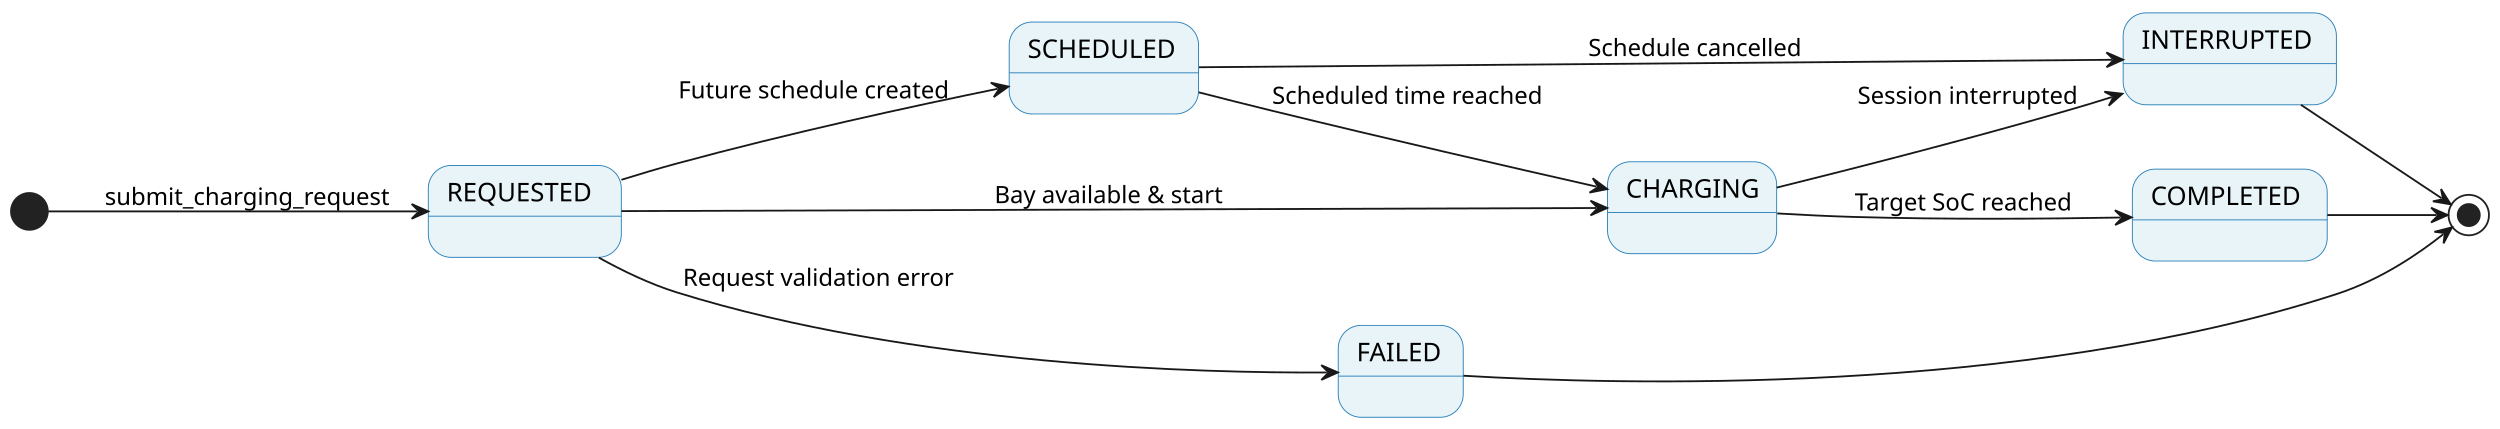
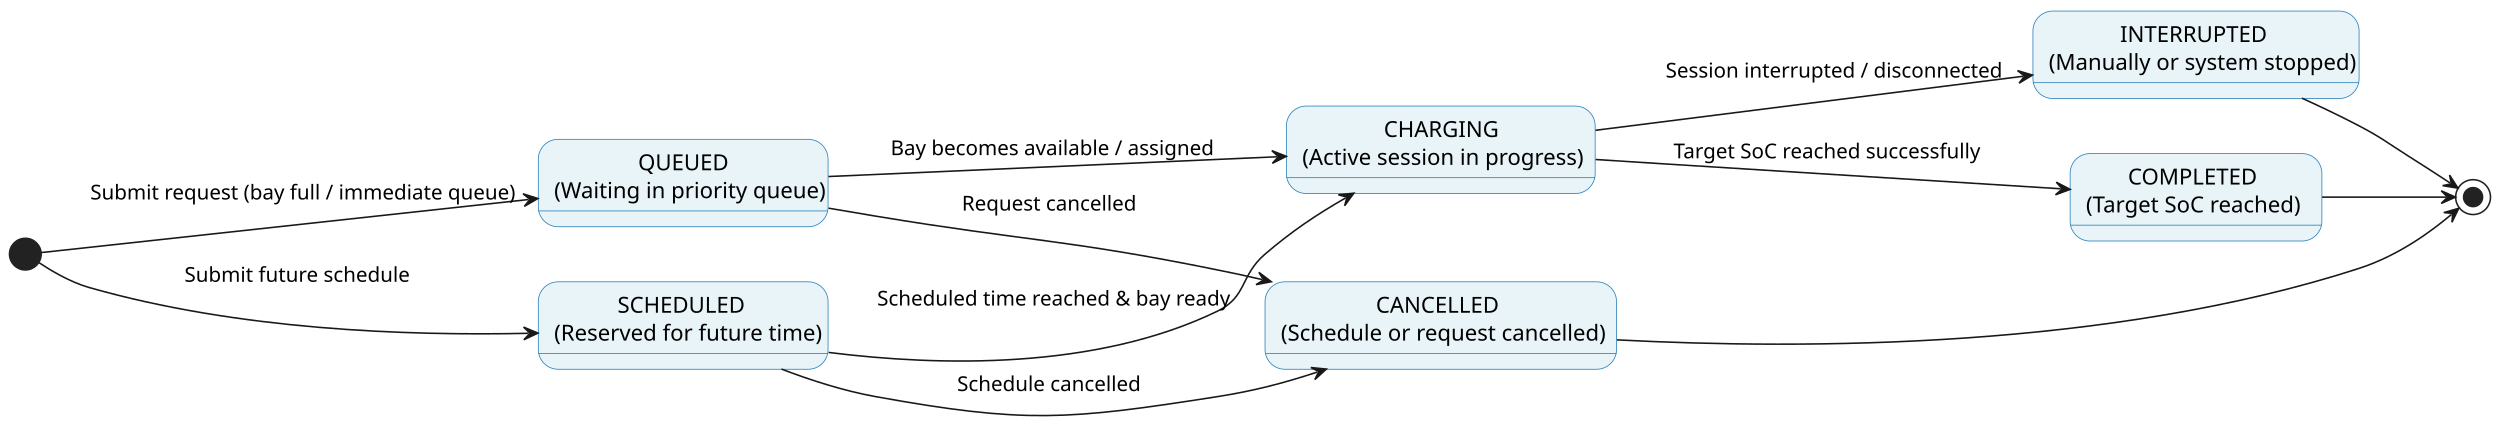
- <svg xmlns="http://www.w3.org/2000/svg" contentStyleType="text/css" height="233px" preserveAspectRatio="none" style="width:1360px;height:233px;background:#FFFFFF;" version="1.1" viewBox="0 0 1360 233" width="1360px" zoomAndPan="magnify">
+ <svg xmlns="http://www.w3.org/2000/svg" contentStyleType="text/css" height="274px" preserveAspectRatio="none" style="width:1579px;height:274px;background:#FFFFFF;" version="1.1" viewBox="0 0 1579 274" width="1579px" zoomAndPan="magnify">
  <defs />
  <g>
-     <ellipse cx="16" cy="115" fill="#222222" rx="10" ry="10" style="stroke:#222222;stroke-width:1.0;" />
-     <g id="REQUESTED">
-       <rect fill="#E8F4F8" height="50" rx="12.5" ry="12.5" style="stroke:#2980B9;stroke-width:0.5;" width="105" x="233" y="90" />
-       <line style="stroke:#2980B9;stroke-width:0.5;" x1="233" x2="338" y1="117.609" y2="117.609" />
-       <text fill="#000000" font-family="sans-serif" font-size="14" lengthAdjust="spacing" textLength="85" x="243" y="109.533">REQUESTED</text>
+     <ellipse cx="16" cy="160.5" fill="#222222" rx="10" ry="10" style="stroke:#222222;stroke-width:1.0;" />
+     <g id="QUEUED">
+       <rect fill="#E8F4F8" height="55.219" rx="12.5" ry="12.5" style="stroke:#2980B9;stroke-width:0.5;" width="183" x="340" y="88" />
+       <line style="stroke:#2980B9;stroke-width:0.5;" x1="340" x2="523" y1="133.219" y2="133.219" />
+       <text fill="#000000" font-family="sans-serif" font-size="14" lengthAdjust="spacing" textLength="57" x="403" y="107.533">QUEUED</text>
+       <text fill="#000000" font-family="sans-serif" font-size="14" lengthAdjust="spacing" textLength="163" x="350" y="125.143">(Waiting in priority queue)</text>
    </g>
    <g id="SCHEDULED">
-       <rect fill="#E8F4F8" height="50" rx="12.5" ry="12.5" style="stroke:#2980B9;stroke-width:0.5;" width="103" x="549" y="12" />
-       <line style="stroke:#2980B9;stroke-width:0.5;" x1="549" x2="652" y1="39.609" y2="39.609" />
-       <text fill="#000000" font-family="sans-serif" font-size="14" lengthAdjust="spacing" textLength="83" x="559" y="31.533">SCHEDULED</text>
+       <rect fill="#E8F4F8" height="55.219" rx="12.5" ry="12.5" style="stroke:#2980B9;stroke-width:0.5;" width="183" x="340" y="178" />
+       <line style="stroke:#2980B9;stroke-width:0.5;" x1="340" x2="523" y1="223.219" y2="223.219" />
+       <text fill="#000000" font-family="sans-serif" font-size="14" lengthAdjust="spacing" textLength="83" x="390" y="197.533">SCHEDULED</text>
+       <text fill="#000000" font-family="sans-serif" font-size="14" lengthAdjust="spacing" textLength="163" x="350" y="215.143">(Reserved for future time)</text>
    </g>
    <g id="CHARGING">
-       <rect fill="#E8F4F8" height="50" rx="12.5" ry="12.5" style="stroke:#2980B9;stroke-width:0.5;" width="92" x="874.5" y="88" />
-       <line style="stroke:#2980B9;stroke-width:0.5;" x1="874.5" x2="966.5" y1="115.609" y2="115.609" />
-       <text fill="#000000" font-family="sans-serif" font-size="14" lengthAdjust="spacing" textLength="72" x="884.5" y="107.533">CHARGING</text>
+       <rect fill="#E8F4F8" height="55.219" rx="12.5" ry="12.5" style="stroke:#2980B9;stroke-width:0.5;" width="195" x="812.5" y="67" />
+       <line style="stroke:#2980B9;stroke-width:0.5;" x1="812.5" x2="1007.5" y1="112.219" y2="112.219" />
+       <text fill="#000000" font-family="sans-serif" font-size="14" lengthAdjust="spacing" textLength="72" x="874" y="86.533">CHARGING</text>
+       <text fill="#000000" font-family="sans-serif" font-size="14" lengthAdjust="spacing" textLength="175" x="822.5" y="104.143">(Active session in progress)</text>
    </g>
    <g id="COMPLETED">
-       <rect fill="#E8F4F8" height="50" rx="12.5" ry="12.5" style="stroke:#2980B9;stroke-width:0.5;" width="106" x="1160" y="92" />
-       <line style="stroke:#2980B9;stroke-width:0.5;" x1="1160" x2="1266" y1="119.609" y2="119.609" />
-       <text fill="#000000" font-family="sans-serif" font-size="14" lengthAdjust="spacing" textLength="86" x="1170" y="111.533">COMPLETED</text>
+       <rect fill="#E8F4F8" height="55.219" rx="12.5" ry="12.5" style="stroke:#2980B9;stroke-width:0.5;" width="159" x="1307.5" y="97" />
+       <line style="stroke:#2980B9;stroke-width:0.5;" x1="1307.5" x2="1466.5" y1="142.219" y2="142.219" />
+       <text fill="#000000" font-family="sans-serif" font-size="14" lengthAdjust="spacing" textLength="86" x="1344" y="116.533">COMPLETED</text>
+       <text fill="#000000" font-family="sans-serif" font-size="14" lengthAdjust="spacing" textLength="139" x="1317.5" y="134.143">(Target SoC reached)</text>
    </g>
    <g id="INTERRUPTED">
-       <rect fill="#E8F4F8" height="50" rx="12.5" ry="12.5" style="stroke:#2980B9;stroke-width:0.5;" width="116" x="1155" y="7" />
-       <line style="stroke:#2980B9;stroke-width:0.5;" x1="1155" x2="1271" y1="34.609" y2="34.609" />
-       <text fill="#000000" font-family="sans-serif" font-size="14" lengthAdjust="spacing" textLength="96" x="1165" y="26.533">INTERRUPTED</text>
+       <rect fill="#E8F4F8" height="55.219" rx="12.5" ry="12.5" style="stroke:#2980B9;stroke-width:0.5;" width="206" x="1284" y="7" />
+       <line style="stroke:#2980B9;stroke-width:0.5;" x1="1284" x2="1490" y1="52.219" y2="52.219" />
+       <text fill="#000000" font-family="sans-serif" font-size="14" lengthAdjust="spacing" textLength="96" x="1339" y="26.533">INTERRUPTED</text>
+       <text fill="#000000" font-family="sans-serif" font-size="14" lengthAdjust="spacing" textLength="186" x="1294" y="44.143">(Manually or system stopped)</text>
    </g>
-     <g id="FAILED">
-       <rect fill="#E8F4F8" height="50" rx="12.5" ry="12.5" style="stroke:#2980B9;stroke-width:0.5;" width="68" x="728" y="177" />
-       <line style="stroke:#2980B9;stroke-width:0.5;" x1="728" x2="796" y1="204.609" y2="204.609" />
-       <text fill="#000000" font-family="sans-serif" font-size="14" lengthAdjust="spacing" textLength="48" x="738" y="196.533">FAILED</text>
+     <g id="CANCELLED">
+       <rect fill="#E8F4F8" height="55.219" rx="12.5" ry="12.5" style="stroke:#2980B9;stroke-width:0.5;" width="222" x="799" y="178" />
+       <line style="stroke:#2980B9;stroke-width:0.5;" x1="799" x2="1021" y1="223.219" y2="223.219" />
+       <text fill="#000000" font-family="sans-serif" font-size="14" lengthAdjust="spacing" textLength="82" x="869" y="197.533">CANCELLED</text>
+       <text fill="#000000" font-family="sans-serif" font-size="14" lengthAdjust="spacing" textLength="202" x="809" y="215.143">(Schedule or request cancelled)</text>
    </g>
-     <ellipse cx="1343" cy="117" fill="none" rx="11" ry="11" style="stroke:#222222;stroke-width:1.0;" />
-     <ellipse cx="1343" cy="117" fill="#222222" rx="6" ry="6" style="stroke:#222222;stroke-width:1.0;" />
-     <g id="link_*start*_REQUESTED">
-       <path d="M26.21,115 C58.36,115 161.26,115 226.95,115 " fill="none" id="*start*-to-REQUESTED" style="stroke:#181818;stroke-width:1.0;" />
-       <polygon fill="#181818" points="232.95,115,223.95,111,227.95,115,223.95,119,232.95,115" style="stroke:#181818;stroke-width:1.0;" />
-       <text fill="#000000" font-family="sans-serif" font-size="13" lengthAdjust="spacing" textLength="145" x="57" y="111.495">submit_charging_request</text>
+     <ellipse cx="1562" cy="124.5" fill="none" rx="11" ry="11" style="stroke:#222222;stroke-width:1.0;" />
+     <ellipse cx="1562" cy="124.5" fill="#222222" rx="6" ry="6" style="stroke:#222222;stroke-width:1.0;" />
+     <g id="link_*start*_QUEUED">
+       <path d="M26.02,159.52 C66.41,155.12 227.355,137.609 333.735,126.029 " fill="none" id="*start*-to-QUEUED" style="stroke:#181818;stroke-width:1.0;" />
+       <polygon fill="#181818" points="339.7,125.38,330.32,122.377,334.729,125.921,331.186,130.331,339.7,125.38" style="stroke:#181818;stroke-width:1.0;" />
+       <text fill="#000000" font-family="sans-serif" font-size="13" lengthAdjust="spacing" textLength="252" x="57" y="125.995">Submit request (bay full / immediate queue)</text>
    </g>
-     <g id="link_REQUESTED_CHARGING">
-       <path d="M338.03,114.84 C459.05,114.45 753.79,113.519 868.27,113.159 " fill="none" id="REQUESTED-to-CHARGING" style="stroke:#181818;stroke-width:1.0;" />
-       <polygon fill="#181818" points="874.27,113.14,865.258,109.168,869.27,113.156,865.283,117.168,874.27,113.14" style="stroke:#181818;stroke-width:1.0;" />
-       <text fill="#000000" font-family="sans-serif" font-size="13" lengthAdjust="spacing" textLength="119" x="541" y="110.495">Bay available &amp; start</text>
+     <g id="link_*start*_SCHEDULED">
+       <path d="M24.63,165.9 C32.2,170.94 44.32,178.15 56,181.5 C150.1,208.45 256.751,212.168 333.761,210.518 " fill="none" id="*start*-to-SCHEDULED" style="stroke:#181818;stroke-width:1.0;" />
+       <polygon fill="#181818" points="339.76,210.39,330.676,206.584,334.761,210.497,330.848,214.582,339.76,210.39" style="stroke:#181818;stroke-width:1.0;" />
+       <text fill="#000000" font-family="sans-serif" font-size="13" lengthAdjust="spacing" textLength="133" x="116.5" y="177.995">Submit future schedule</text>
    </g>
-     <g id="link_REQUESTED_SCHEDULED">
-       <path d="M338.03,97.81 C347.93,94.72 358.25,91.64 368,89 C429.62,72.28 495.612,57.955 542.732,48.295 " fill="none" id="REQUESTED-to-SCHEDULED" style="stroke:#181818;stroke-width:1.0;" />
-       <polygon fill="#181818" points="548.61,47.09,538.99,44.979,543.712,48.094,540.597,52.816,548.61,47.09" style="stroke:#181818;stroke-width:1.0;" />
-       <text fill="#000000" font-family="sans-serif" font-size="13" lengthAdjust="spacing" textLength="140" x="369" y="53.495">Future schedule created</text>
+     <g id="link_QUEUED_CHARGING">
+       <path d="M523.25,111.5 C606.01,107.85 721.926,102.745 806.456,99.014 " fill="none" id="QUEUED-to-CHARGING" style="stroke:#181818;stroke-width:1.0;" />
+       <polygon fill="#181818" points="812.45,98.75,803.282,95.151,807.455,98.97,803.635,103.143,812.45,98.75" style="stroke:#181818;stroke-width:1.0;" />
+       <text fill="#000000" font-family="sans-serif" font-size="13" lengthAdjust="spacing" textLength="197" x="562.5" y="97.995">Bay becomes available / assigned</text>
    </g>
-     <g id="link_REQUESTED_FAILED">
-       <path d="M325.77,140.16 C338.75,147.38 353.57,154.5 368,159 C496.6,199.06 652.99,203.001 721.78,202.641 " fill="none" id="REQUESTED-to-FAILED" style="stroke:#181818;stroke-width:1.0;" />
-       <polygon fill="#181818" points="727.78,202.61,718.759,198.657,722.78,202.636,718.801,206.657,727.78,202.61" style="stroke:#181818;stroke-width:1.0;" />
-       <text fill="#000000" font-family="sans-serif" font-size="13" lengthAdjust="spacing" textLength="135" x="371.5" y="155.495">Request validation error</text>
+     <g id="link_QUEUED_CANCELLED">
+       <path d="M523.27,131.48 C533.3,133.2 543.36,134.9 553,136.5 C648.87,152.4 673.77,151.14 769,170.5 C780.05,172.74 785.696,173.92 797.126,176.58 " fill="none" id="QUEUED-to-CANCELLED" style="stroke:#181818;stroke-width:1.0;" />
+       <polygon fill="#181818" points="802.97,177.94,795.111,172.004,798.1,176.807,793.298,179.796,802.97,177.94" style="stroke:#181818;stroke-width:1.0;" />
+       <text fill="#000000" font-family="sans-serif" font-size="13" lengthAdjust="spacing" textLength="107" x="607.5" y="132.995">Request cancelled</text>
    </g>
    <g id="link_SCHEDULED_CHARGING">
-       <path d="M652.09,50.22 C664.78,53.48 678.38,56.91 691,60 C754.49,75.52 822.338,91.085 868.488,101.535 " fill="none" id="SCHEDULED-to-CHARGING" style="stroke:#181818;stroke-width:1.0;" />
-       <polygon fill="#181818" points="874.34,102.86,866.446,96.971,869.463,101.756,864.679,104.774,874.34,102.86" style="stroke:#181818;stroke-width:1.0;" />
-       <text fill="#000000" font-family="sans-serif" font-size="13" lengthAdjust="spacing" textLength="140" x="692" y="56.495">Scheduled time reached</text>
+       <path d="M523.33,222.6 C593.91,231.42 692.35,233.65 769,196.5 C787.74,187.41 783.18,174.05 799,160.5 C815.92,146.01 831.201,135.765 849.881,125.005 " fill="none" id="SCHEDULED-to-CHARGING" style="stroke:#181818;stroke-width:1.0;" />
+       <polygon fill="#181818" points="855.08,122.01,845.285,123.036,850.747,124.506,849.278,129.968,855.08,122.01" style="stroke:#181818;stroke-width:1.0;" />
+       <text fill="#000000" font-family="sans-serif" font-size="13" lengthAdjust="spacing" textLength="214" x="554" y="192.995">Scheduled time reached &amp; bay ready</text>
    </g>
-     <g id="link_SCHEDULED_INTERRUPTED">
-       <path d="M652.24,36.58 C765.12,35.66 1030.37,33.489 1148.92,32.519 " fill="none" id="SCHEDULED-to-INTERRUPTED" style="stroke:#181818;stroke-width:1.0;" />
-       <polygon fill="#181818" points="1154.92,32.47,1145.888,28.544,1149.92,32.511,1145.953,36.544,1154.92,32.47" style="stroke:#181818;stroke-width:1.0;" />
-       <text fill="#000000" font-family="sans-serif" font-size="13" lengthAdjust="spacing" textLength="113" x="864" y="30.495">Schedule cancelled</text>
+     <g id="link_SCHEDULED_CANCELLED">
+       <path d="M493.53,233.1 C512.23,240.23 533.11,246.91 553,250.5 C647.47,267.56 674.16,265.37 769,250.5 C791.83,246.92 810.309,242.121 832.039,234.991 " fill="none" id="SCHEDULED-to-CANCELLED" style="stroke:#181818;stroke-width:1.0;" />
+       <polygon fill="#181818" points="837.74,233.12,827.942,232.125,832.989,234.679,830.436,239.726,837.74,233.12" style="stroke:#181818;stroke-width:1.0;" />
+       <text fill="#000000" font-family="sans-serif" font-size="13" lengthAdjust="spacing" textLength="113" x="604.5" y="246.995">Schedule cancelled</text>
    </g>
    <g id="link_CHARGING_COMPLETED">
-       <path d="M966.82,116.11 C980.09,116.89 994.62,117.61 1008,118 C1059.51,119.49 1112.371,119.066 1153.581,118.336 " fill="none" id="CHARGING-to-COMPLETED" style="stroke:#181818;stroke-width:1.0;" />
-       <polygon fill="#181818" points="1159.58,118.23,1150.511,114.39,1154.581,118.319,1150.652,122.389,1159.58,118.23" style="stroke:#181818;stroke-width:1.0;" />
-       <text fill="#000000" font-family="sans-serif" font-size="13" lengthAdjust="spacing" textLength="115" x="1009" y="114.495">Target SoC reached</text>
+       <path d="M1007.77,100.74 C1022.26,101.67 1037.02,102.61 1051,103.5 C1138.82,109.07 1233.602,115.007 1301.492,119.237 " fill="none" id="CHARGING-to-COMPLETED" style="stroke:#181818;stroke-width:1.0;" />
+       <polygon fill="#181818" points="1307.48,119.61,1298.746,115.058,1302.49,119.299,1298.249,123.043,1307.48,119.61" style="stroke:#181818;stroke-width:1.0;" />
+       <text fill="#000000" font-family="sans-serif" font-size="13" lengthAdjust="spacing" textLength="191" x="1057" y="99.995">Target SoC reached successfully</text>
    </g>
    <g id="link_CHARGING_INTERRUPTED">
-       <path d="M966.56,102.04 C1007.93,91.8 1070.84,75.75 1125,60 C1134.6,57.21 1139.017,55.893 1148.857,52.793 " fill="none" id="CHARGING-to-INTERRUPTED" style="stroke:#181818;stroke-width:1.0;" />
-       <polygon fill="#181818" points="1154.58,50.99,1144.794,49.879,1149.811,52.492,1147.198,57.51,1154.58,50.99" style="stroke:#181818;stroke-width:1.0;" />
-       <text fill="#000000" font-family="sans-serif" font-size="13" lengthAdjust="spacing" textLength="112" x="1010.5" y="56.495">Session interrupted</text>
+       <path d="M1007.7,82.28 C1087.99,72.14 1195.927,58.512 1277.737,48.172 " fill="none" id="CHARGING-to-INTERRUPTED" style="stroke:#181818;stroke-width:1.0;" />
+       <polygon fill="#181818" points="1283.69,47.42,1274.259,44.58,1278.729,48.047,1275.263,52.517,1283.69,47.42" style="stroke:#181818;stroke-width:1.0;" />
+       <text fill="#000000" font-family="sans-serif" font-size="13" lengthAdjust="spacing" textLength="201" x="1052" y="48.995">Session interrupted / disconnected</text>
    </g>
    <g id="link_COMPLETED_*end*">
-       <path d="M1266.06,117 C1290.43,117 1311.18,117 1325.53,117 " fill="none" id="COMPLETED-to-*end*" style="stroke:#181818;stroke-width:1.0;" />
-       <polygon fill="#181818" points="1331.53,117,1322.53,113,1326.53,117,1322.53,121,1331.53,117" style="stroke:#181818;stroke-width:1.0;" />
+       <path d="M1466.65,124.5 C1499.68,124.5 1528.24,124.5 1544.88,124.5 " fill="none" id="COMPLETED-to-*end*" style="stroke:#181818;stroke-width:1.0;" />
+       <polygon fill="#181818" points="1550.88,124.5,1541.88,120.5,1545.88,124.5,1541.88,128.5,1550.88,124.5" style="stroke:#181818;stroke-width:1.0;" />
    </g>
    <g id="link_INTERRUPTED_*end*">
-       <path d="M1251.71,57.04 C1280.03,75.85 1311.663,96.85 1328.203,107.84 " fill="none" id="INTERRUPTED-to-*end*" style="stroke:#181818;stroke-width:1.0;" />
-       <polygon fill="#181818" points="1333.2,111.16,1327.918,102.848,1329.035,108.393,1323.49,109.511,1333.2,111.16" style="stroke:#181818;stroke-width:1.0;" />
+       <path d="M1453.91,62.02 C1466.05,67.53 1478.51,73.48 1490,79.5 C1504.31,87 1507.34,89.87 1521,98.5 C1531.93,105.4 1539.378,110.242 1547.448,115.552 " fill="none" id="INTERRUPTED-to-*end*" style="stroke:#181818;stroke-width:1.0;" />
+       <polygon fill="#181818" points="1552.46,118.85,1547.14,110.561,1548.283,116.102,1542.743,117.245,1552.46,118.85" style="stroke:#181818;stroke-width:1.0;" />
    </g>
-     <g id="link_FAILED_*end*">
-       <path d="M796.11,204.4 C878.65,209.29 1099.27,215.68 1271,160 C1295.95,151.91 1316.599,137.305 1329.179,127.385 " fill="none" id="FAILED-to-*end*" style="stroke:#181818;stroke-width:1.0;" />
-       <polygon fill="#181818" points="1333.89,123.67,1324.346,126.102,1329.964,126.766,1329.3,132.384,1333.89,123.67" style="stroke:#181818;stroke-width:1.0;" />
+     <g id="link_CANCELLED_*end*">
+       <path d="M1021.25,214.66 C1140.04,220.88 1333.12,220.36 1490,169.5 C1515.27,161.31 1535.893,145.876 1548.373,135.406 " fill="none" id="CANCELLED-to-*end*" style="stroke:#181818;stroke-width:1.0;" />
+       <polygon fill="#181818" points="1552.97,131.55,1543.504,134.27,1549.139,134.764,1548.646,140.399,1552.97,131.55" style="stroke:#181818;stroke-width:1.0;" />
    </g>
  </g>
</svg>
